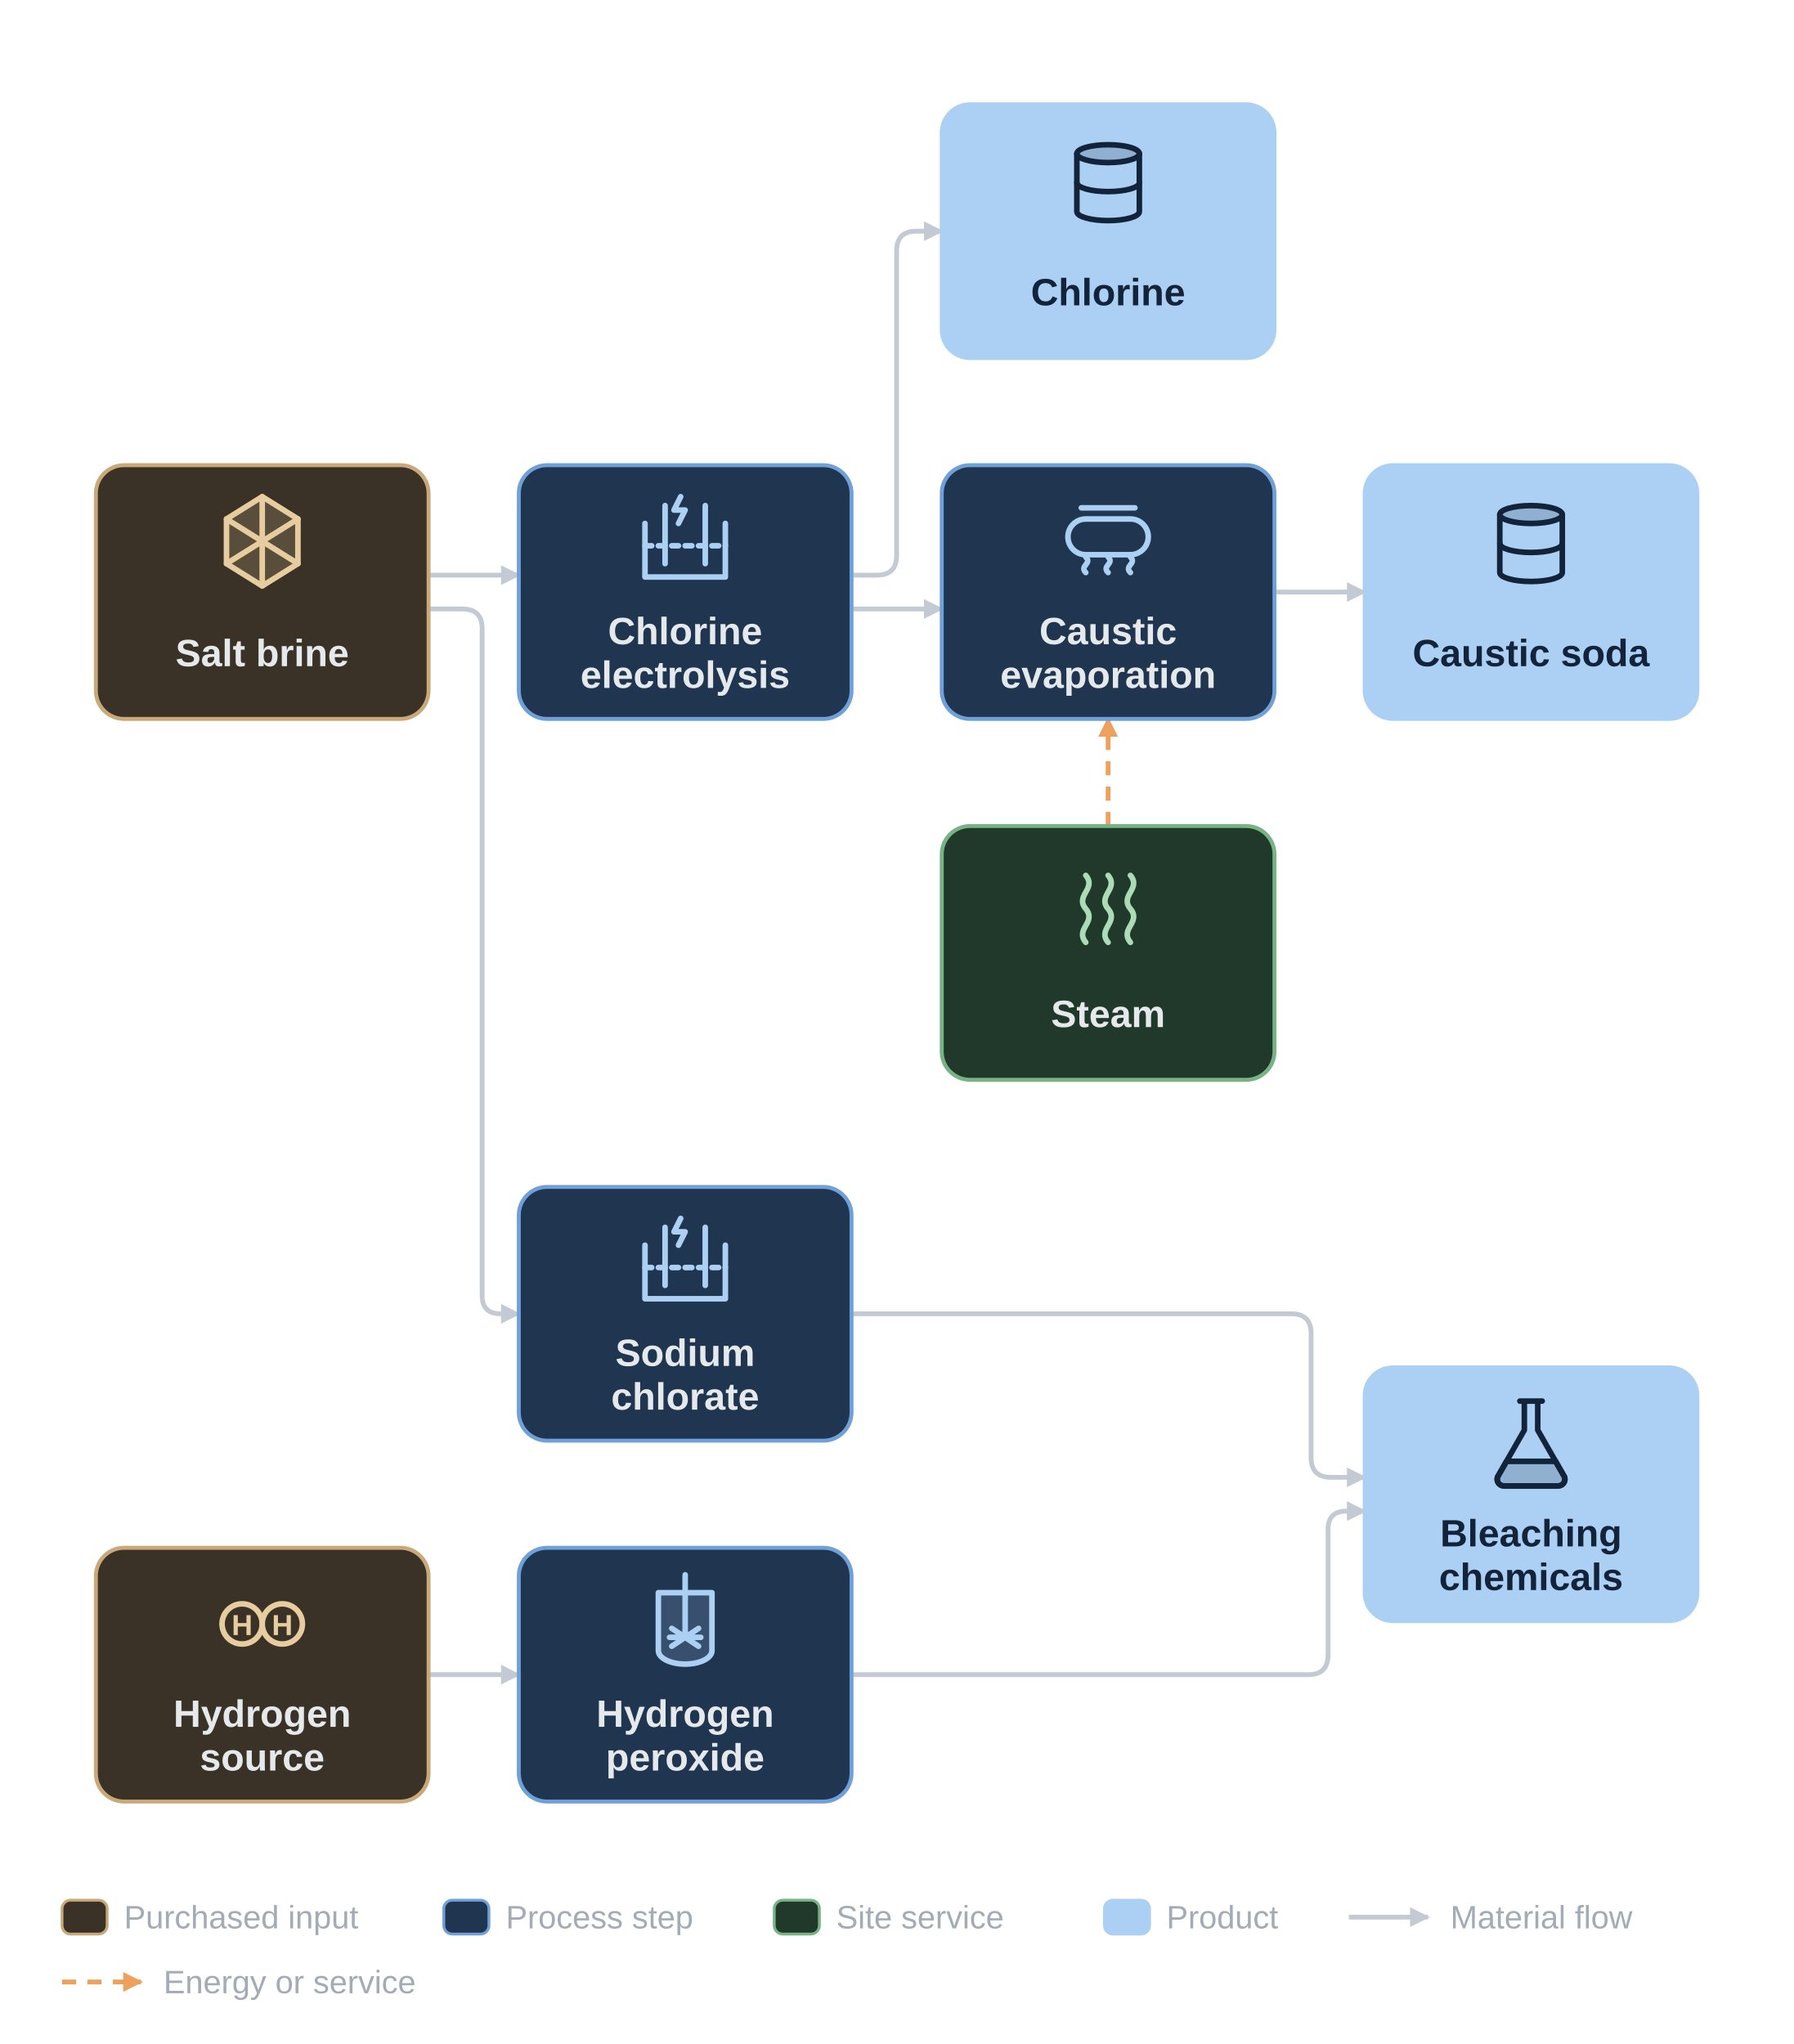
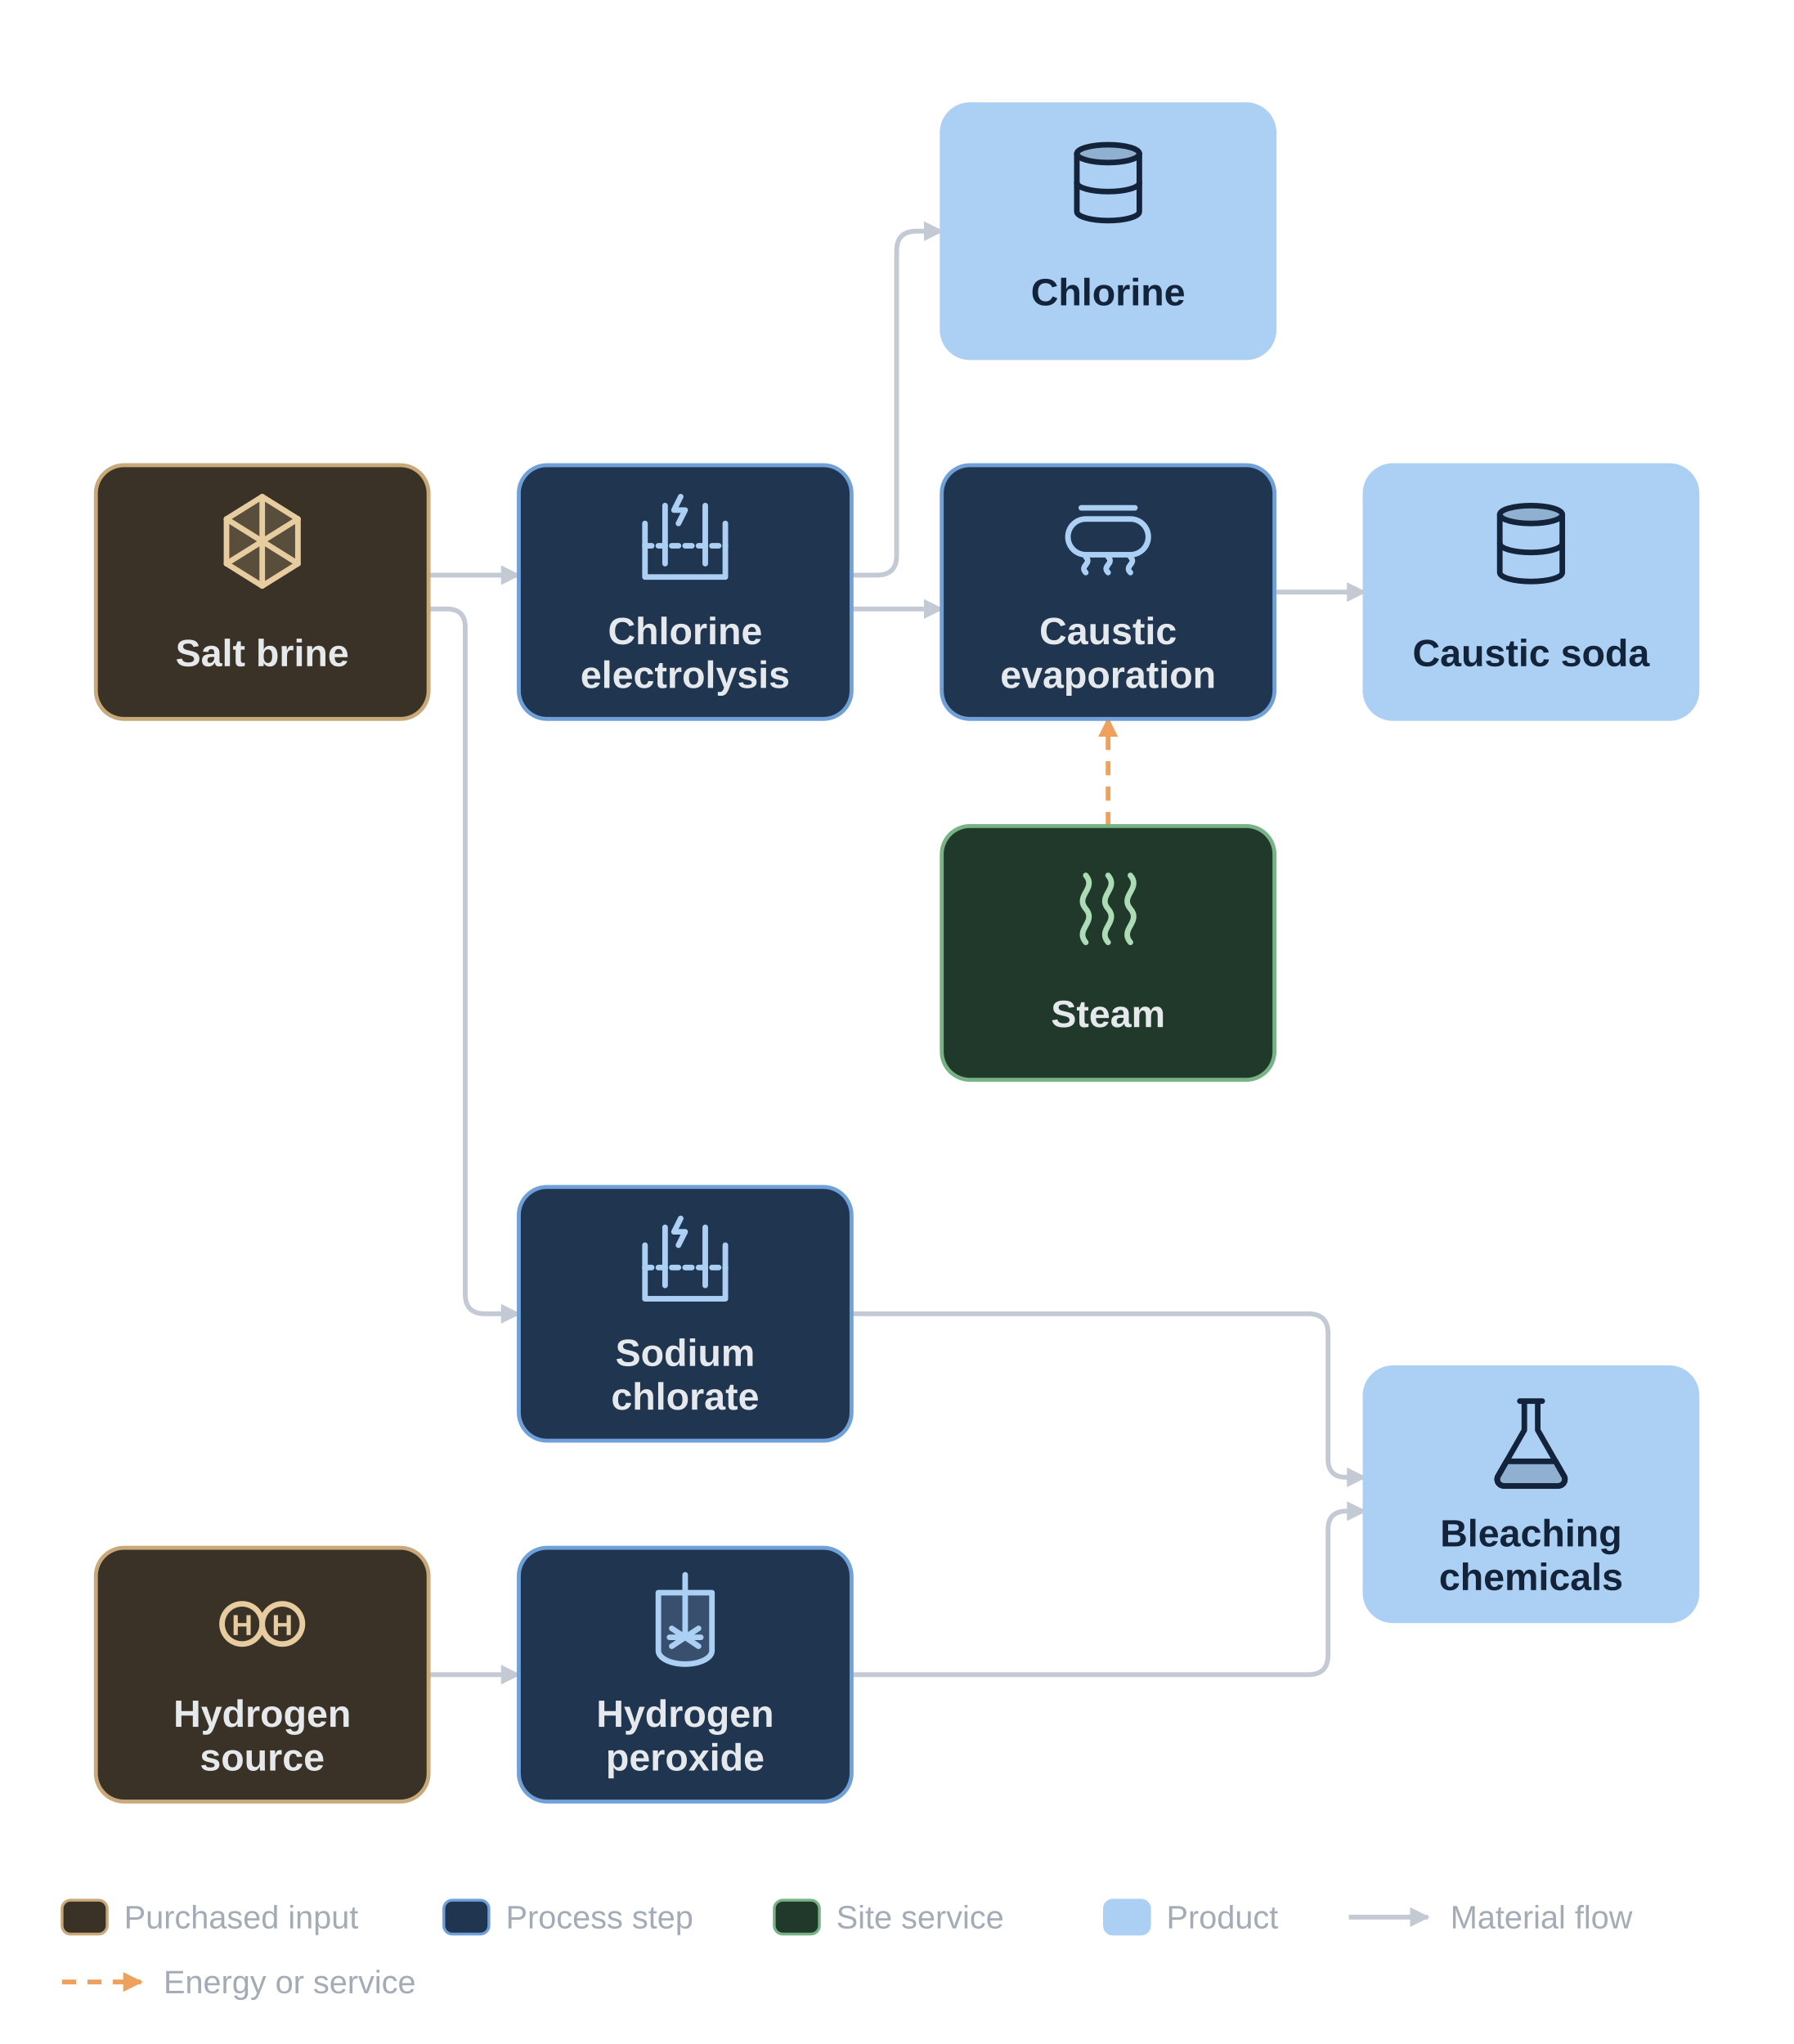
<svg xmlns="http://www.w3.org/2000/svg" viewBox="0 0 636 725" width="636" height="725" font-family="'Source Sans Pro', 'Source Sans 3', 'Segoe UI', 'Helvetica Neue', Arial, sans-serif" role="img" aria-label="Chlor-alkali and bleaching chemicals process flowchart">
  <defs>
    <symbol id="icon-chemical" viewBox="0 0 48 48">
      <g fill="none" stroke="currentColor" stroke-width="2.5" stroke-linecap="round" stroke-linejoin="round">
        <path d="M19 5 H29 M21 5 V18 L9 39 A3 3 0 0 0 12 43 H36 A3 3 0 0 0 39 39 L27 18 V5" />
        <path d="M13 32 H35 L39 39 A3 3 0 0 1 36 43 H12 A3 3 0 0 1 9 39 Z" fill="currentColor" fill-opacity="0.18" />
      </g>
    </symbol>
    <symbol id="icon-dryer" viewBox="0 0 48 48">
      <g fill="none" stroke="currentColor" stroke-width="2.5" stroke-linecap="round" stroke-linejoin="round">
        <rect x="6" y="14" width="36" height="16" rx="8" />
        <path d="M14 38 c-3-3 3-4 0-7 M24 38 c-3-3 3-4 0-7 M34 38 c-3-3 3-4 0-7" />
        <path d="M12 9 H36" />
      </g>
    </symbol>
    <symbol id="icon-electrolysis" viewBox="0 0 48 48">
      <g fill="none" stroke="currentColor" stroke-width="2.5" stroke-linecap="round" stroke-linejoin="round">
        <path d="M6 16 V40 H42 V16" />
        <path d="M6 26 H42" stroke-dasharray="3 3" />
        <path d="M15 8 V34 M33 8 V34" />
        <path d="M22 4 L19 10 H24 L21 16" />
      </g>
    </symbol>
    <symbol id="icon-hydrogen" viewBox="0 0 48 48">
      <g fill="none" stroke="currentColor" stroke-width="2.5" stroke-linecap="round" stroke-linejoin="round">
        <circle cx="15" cy="24" r="9" />
        <circle cx="33" cy="24" r="9" />
        <text x="15" y="29" text-anchor="middle" font-size="13" font-weight="700" fill="currentColor" stroke="none">H</text>
        <text x="33" y="29" text-anchor="middle" font-size="13" font-weight="700" fill="currentColor" stroke="none">H</text>
      </g>
    </symbol>
    <symbol id="icon-reactor" viewBox="0 0 48 48">
      <g fill="none" stroke="currentColor" stroke-width="2.5" stroke-linecap="round" stroke-linejoin="round">
        <path d="M12 10 H36 V36 A12 6 0 0 1 12 36 Z" fill="currentColor" fill-opacity="0.18" />
        <path d="M24 2 V30 M17 30 H31 M18 26 L30 34 M30 26 L18 34" />
      </g>
    </symbol>
    <symbol id="icon-salt" viewBox="0 0 48 48">
      <g fill="none" stroke="currentColor" stroke-width="2.5" stroke-linecap="round" stroke-linejoin="round">
        <path d="M24 4 L40 14 V34 L24 44 L8 34 V14 Z" fill="currentColor" fill-opacity="0.18" />
        <path d="M24 4 V44 M8 14 L40 34 M40 14 L8 34" />
      </g>
    </symbol>
    <symbol id="icon-steam" viewBox="0 0 48 48">
      <g fill="none" stroke="currentColor" stroke-width="2.5" stroke-linecap="round" stroke-linejoin="round">
        <path d="M14 42 c-5-6 5-9 0-15 s5-9 0-15 M24 42 c-5-6 5-9 0-15 s5-9 0-15 M34 42 c-5-6 5-9 0-15 s5-9 0-15" />
      </g>
    </symbol>
    <symbol id="icon-tank" viewBox="0 0 48 48">
      <g fill="none" stroke="currentColor" stroke-width="2.5" stroke-linecap="round" stroke-linejoin="round">
        <path d="M10 12 V38 A14 4 0 0 0 38 38 V12" />
        <ellipse cx="24" cy="12" rx="14" ry="4" fill="currentColor" fill-opacity="0.18" />
        <path d="M10 25 A14 4 0 0 0 38 25" />
      </g>
    </symbol>
    <marker id="arrow-material" viewBox="0 0 10 10" refX="9" refY="5" markerWidth="7" markerHeight="7" markerUnits="userSpaceOnUse" orient="auto-start-reverse">
      <path d="M 0 0 L 10 5 L 0 10 z" fill="#c3cad3" />
    </marker>
    <marker id="arrow-energy" viewBox="0 0 10 10" refX="9" refY="5" markerWidth="7" markerHeight="7" markerUnits="userSpaceOnUse" orient="auto-start-reverse">
      <path d="M 0 0 L 10 5 L 0 10 z" fill="#eda15c" />
    </marker>
    <marker id="arrow-emission" viewBox="0 0 10 10" refX="9" refY="5" markerWidth="7" markerHeight="7" markerUnits="userSpaceOnUse" orient="auto-start-reverse">
      <path d="M 0 0 L 10 5 L 0 10 z" fill="#8f9aa6" />
    </marker>
  </defs>
  <path d="M 152.0 204.0 L 184.0 204.0" fill="none" stroke="#c3cad3" stroke-width="1.7" marker-end="url(#arrow-material)" />
-   <path d="M 152.0 216.0 L 164.0 216.0 Q 171.0 216.0 171.0 223.0 L 171.0 459.5 Q 171.0 466.0 177.5 466.0 L 184.0 466.0" fill="none" stroke="#c3cad3" stroke-width="1.7" marker-end="url(#arrow-material)" />
+   <path d="M 152.0 216.0 L 158.5 216.0 Q 165.0 216.0 165.0 222.5 L 165.0 459.0 Q 165.0 466.0 172.0 466.0 L 184.0 466.0" fill="none" stroke="#c3cad3" stroke-width="1.7" marker-end="url(#arrow-material)" />
  <path d="M 302.0 204.0 L 311.0 204.0 Q 318.0 204.0 318.0 197.0 L 318.0 89.0 Q 318.0 82.0 325.0 82.0 L 334.0 82.0" fill="none" stroke="#c3cad3" stroke-width="1.7" marker-end="url(#arrow-material)" />
  <path d="M 302.0 216.0 L 334.0 216.0" fill="none" stroke="#c3cad3" stroke-width="1.7" marker-end="url(#arrow-material)" />
  <path d="M 452.0 210.0 L 484.0 210.0" fill="none" stroke="#c3cad3" stroke-width="1.7" marker-end="url(#arrow-material)" />
  <path d="M 393.0 293.0 L 393.0 255.0" fill="none" stroke="#eda15c" stroke-width="1.7" stroke-dasharray="5 4" marker-end="url(#arrow-energy)" />
  <path d="M 152.0 594.0 L 184.0 594.0" fill="none" stroke="#c3cad3" stroke-width="1.7" marker-end="url(#arrow-material)" />
-   <path d="M 302.0 466.0 L 458.0 466.0 Q 465.0 466.0 465.0 473.0 L 465.0 517.0 Q 465.0 524.0 472.0 524.0 L 484.0 524.0" fill="none" stroke="#c3cad3" stroke-width="1.7" marker-end="url(#arrow-material)" />
+   <path d="M 302.0 466.0 L 464.0 466.0 Q 471.0 466.0 471.0 473.0 L 471.0 517.5 Q 471.0 524.0 477.5 524.0 L 484.0 524.0" fill="none" stroke="#c3cad3" stroke-width="1.7" marker-end="url(#arrow-material)" />
  <path d="M 302.0 594.0 L 464.0 594.0 Q 471.0 594.0 471.0 587.0 L 471.0 542.5 Q 471.0 536.0 477.5 536.0 L 484.0 536.0" fill="none" stroke="#c3cad3" stroke-width="1.7" marker-end="url(#arrow-material)" />
  <g>
    <rect x="34.0" y="165.0" width="118" height="90" rx="10" fill="#3a3226" stroke="#c9a979" stroke-width="1.4" />
    <use href="#icon-salt" x="74.0" y="173.0" width="38" height="38" style="color:#e6cc9f" />
    <text x="93.0" y="236.3" text-anchor="middle" font-size="13.5" font-weight="600" fill="#e6e9ec">Salt brine</text>
  </g>
  <g>
    <rect x="34.0" y="549.0" width="118" height="90" rx="10" fill="#3a3226" stroke="#c9a979" stroke-width="1.4" />
    <use href="#icon-hydrogen" x="74.0" y="557.0" width="38" height="38" style="color:#e6cc9f" />
    <text x="93.0" y="612.5" text-anchor="middle" font-size="13.5" font-weight="600" fill="#e6e9ec">Hydrogen</text>
    <text x="93.0" y="628.0" text-anchor="middle" font-size="13.5" font-weight="600" fill="#e6e9ec">source</text>
  </g>
  <g>
    <rect x="184.0" y="165.0" width="118" height="90" rx="10" fill="#1f3550" stroke="#6fa0d8" stroke-width="1.4" />
    <use href="#icon-electrolysis" x="224.0" y="173.0" width="38" height="38" style="color:#acd0f4" />
    <text x="243.0" y="228.5" text-anchor="middle" font-size="13.5" font-weight="600" fill="#e6e9ec">Chlorine</text>
    <text x="243.0" y="244.0" text-anchor="middle" font-size="13.5" font-weight="600" fill="#e6e9ec">electrolysis</text>
  </g>
  <g>
    <rect x="334.0" y="165.0" width="118" height="90" rx="10" fill="#1f3550" stroke="#6fa0d8" stroke-width="1.4" />
    <use href="#icon-dryer" x="374.0" y="173.0" width="38" height="38" style="color:#acd0f4" />
    <text x="393.0" y="228.5" text-anchor="middle" font-size="13.5" font-weight="600" fill="#e6e9ec">Caustic</text>
    <text x="393.0" y="244.0" text-anchor="middle" font-size="13.5" font-weight="600" fill="#e6e9ec">evaporation</text>
  </g>
  <g>
    <rect x="334.0" y="293.0" width="118" height="90" rx="10" fill="#21392a" stroke="#78b386" stroke-width="1.4" />
    <use href="#icon-steam" x="374.0" y="301.0" width="38" height="38" style="color:#acdcb6" />
    <text x="393.0" y="364.3" text-anchor="middle" font-size="13.5" font-weight="600" fill="#e6e9ec">Steam</text>
  </g>
  <g>
    <rect x="184.0" y="421.0" width="118" height="90" rx="10" fill="#1f3550" stroke="#6fa0d8" stroke-width="1.4" />
    <use href="#icon-electrolysis" x="224.0" y="429.0" width="38" height="38" style="color:#acd0f4" />
    <text x="243.0" y="484.5" text-anchor="middle" font-size="13.5" font-weight="600" fill="#e6e9ec">Sodium</text>
    <text x="243.0" y="500.0" text-anchor="middle" font-size="13.5" font-weight="600" fill="#e6e9ec">chlorate</text>
  </g>
  <g>
    <rect x="184.0" y="549.0" width="118" height="90" rx="10" fill="#1f3550" stroke="#6fa0d8" stroke-width="1.4" />
    <use href="#icon-reactor" x="224.0" y="557.0" width="38" height="38" style="color:#acd0f4" />
    <text x="243.0" y="612.5" text-anchor="middle" font-size="13.5" font-weight="600" fill="#e6e9ec">Hydrogen</text>
    <text x="243.0" y="628.0" text-anchor="middle" font-size="13.5" font-weight="600" fill="#e6e9ec">peroxide</text>
  </g>
  <g>
    <rect x="334.0" y="37.0" width="118" height="90" rx="10" fill="#acd0f4" stroke="#acd0f4" stroke-width="1.4" />
    <use href="#icon-tank" x="374.0" y="45.0" width="38" height="38" style="color:#13233a" />
    <text x="393.0" y="108.3" text-anchor="middle" font-size="13.5" font-weight="600" fill="#13233a">Chlorine</text>
  </g>
  <g>
    <rect x="484.0" y="165.0" width="118" height="90" rx="10" fill="#acd0f4" stroke="#acd0f4" stroke-width="1.4" />
    <use href="#icon-tank" x="524.0" y="173.0" width="38" height="38" style="color:#13233a" />
    <text x="543.0" y="236.3" text-anchor="middle" font-size="13.5" font-weight="600" fill="#13233a">Caustic soda</text>
  </g>
  <g>
    <rect x="484.0" y="485.0" width="118" height="90" rx="10" fill="#acd0f4" stroke="#acd0f4" stroke-width="1.4" />
    <use href="#icon-chemical" x="524.0" y="493.0" width="38" height="38" style="color:#13233a" />
    <text x="543.0" y="548.5" text-anchor="middle" font-size="13.5" font-weight="600" fill="#13233a">Bleaching</text>
    <text x="543.0" y="564.0" text-anchor="middle" font-size="13.5" font-weight="600" fill="#13233a">chemicals</text>
  </g>
  <rect x="22.0" y="674" width="16" height="12" rx="3" fill="#3a3226" stroke="#c9a979" />
  <text x="44.0" y="684" font-size="11.5" fill="#a3acb6">Purchased input</text>
  <rect x="157.4" y="674" width="16" height="12" rx="3" fill="#1f3550" stroke="#6fa0d8" />
  <text x="179.4" y="684" font-size="11.5" fill="#a3acb6">Process step</text>
  <rect x="274.6" y="674" width="16" height="12" rx="3" fill="#21392a" stroke="#78b386" />
  <text x="296.6" y="684" font-size="11.5" fill="#a3acb6">Site service</text>
  <rect x="391.7" y="674" width="16" height="12" rx="3" fill="#acd0f4" stroke="#acd0f4" />
  <text x="413.7" y="684" font-size="11.5" fill="#a3acb6">Product</text>
  <path d="M 478.4 680 H 506.4" stroke="#c3cad3" stroke-width="1.7" marker-end="url(#arrow-material)" />
  <text x="514.4" y="684" font-size="11.5" fill="#a3acb6">Material flow</text>
  <path d="M 22.0 703.0 H 50.0" stroke="#eda15c" stroke-width="1.7" stroke-dasharray="5 4" marker-end="url(#arrow-energy)" />
  <text x="58.0" y="707.0" font-size="11.5" fill="#a3acb6">Energy or service</text>
</svg>
